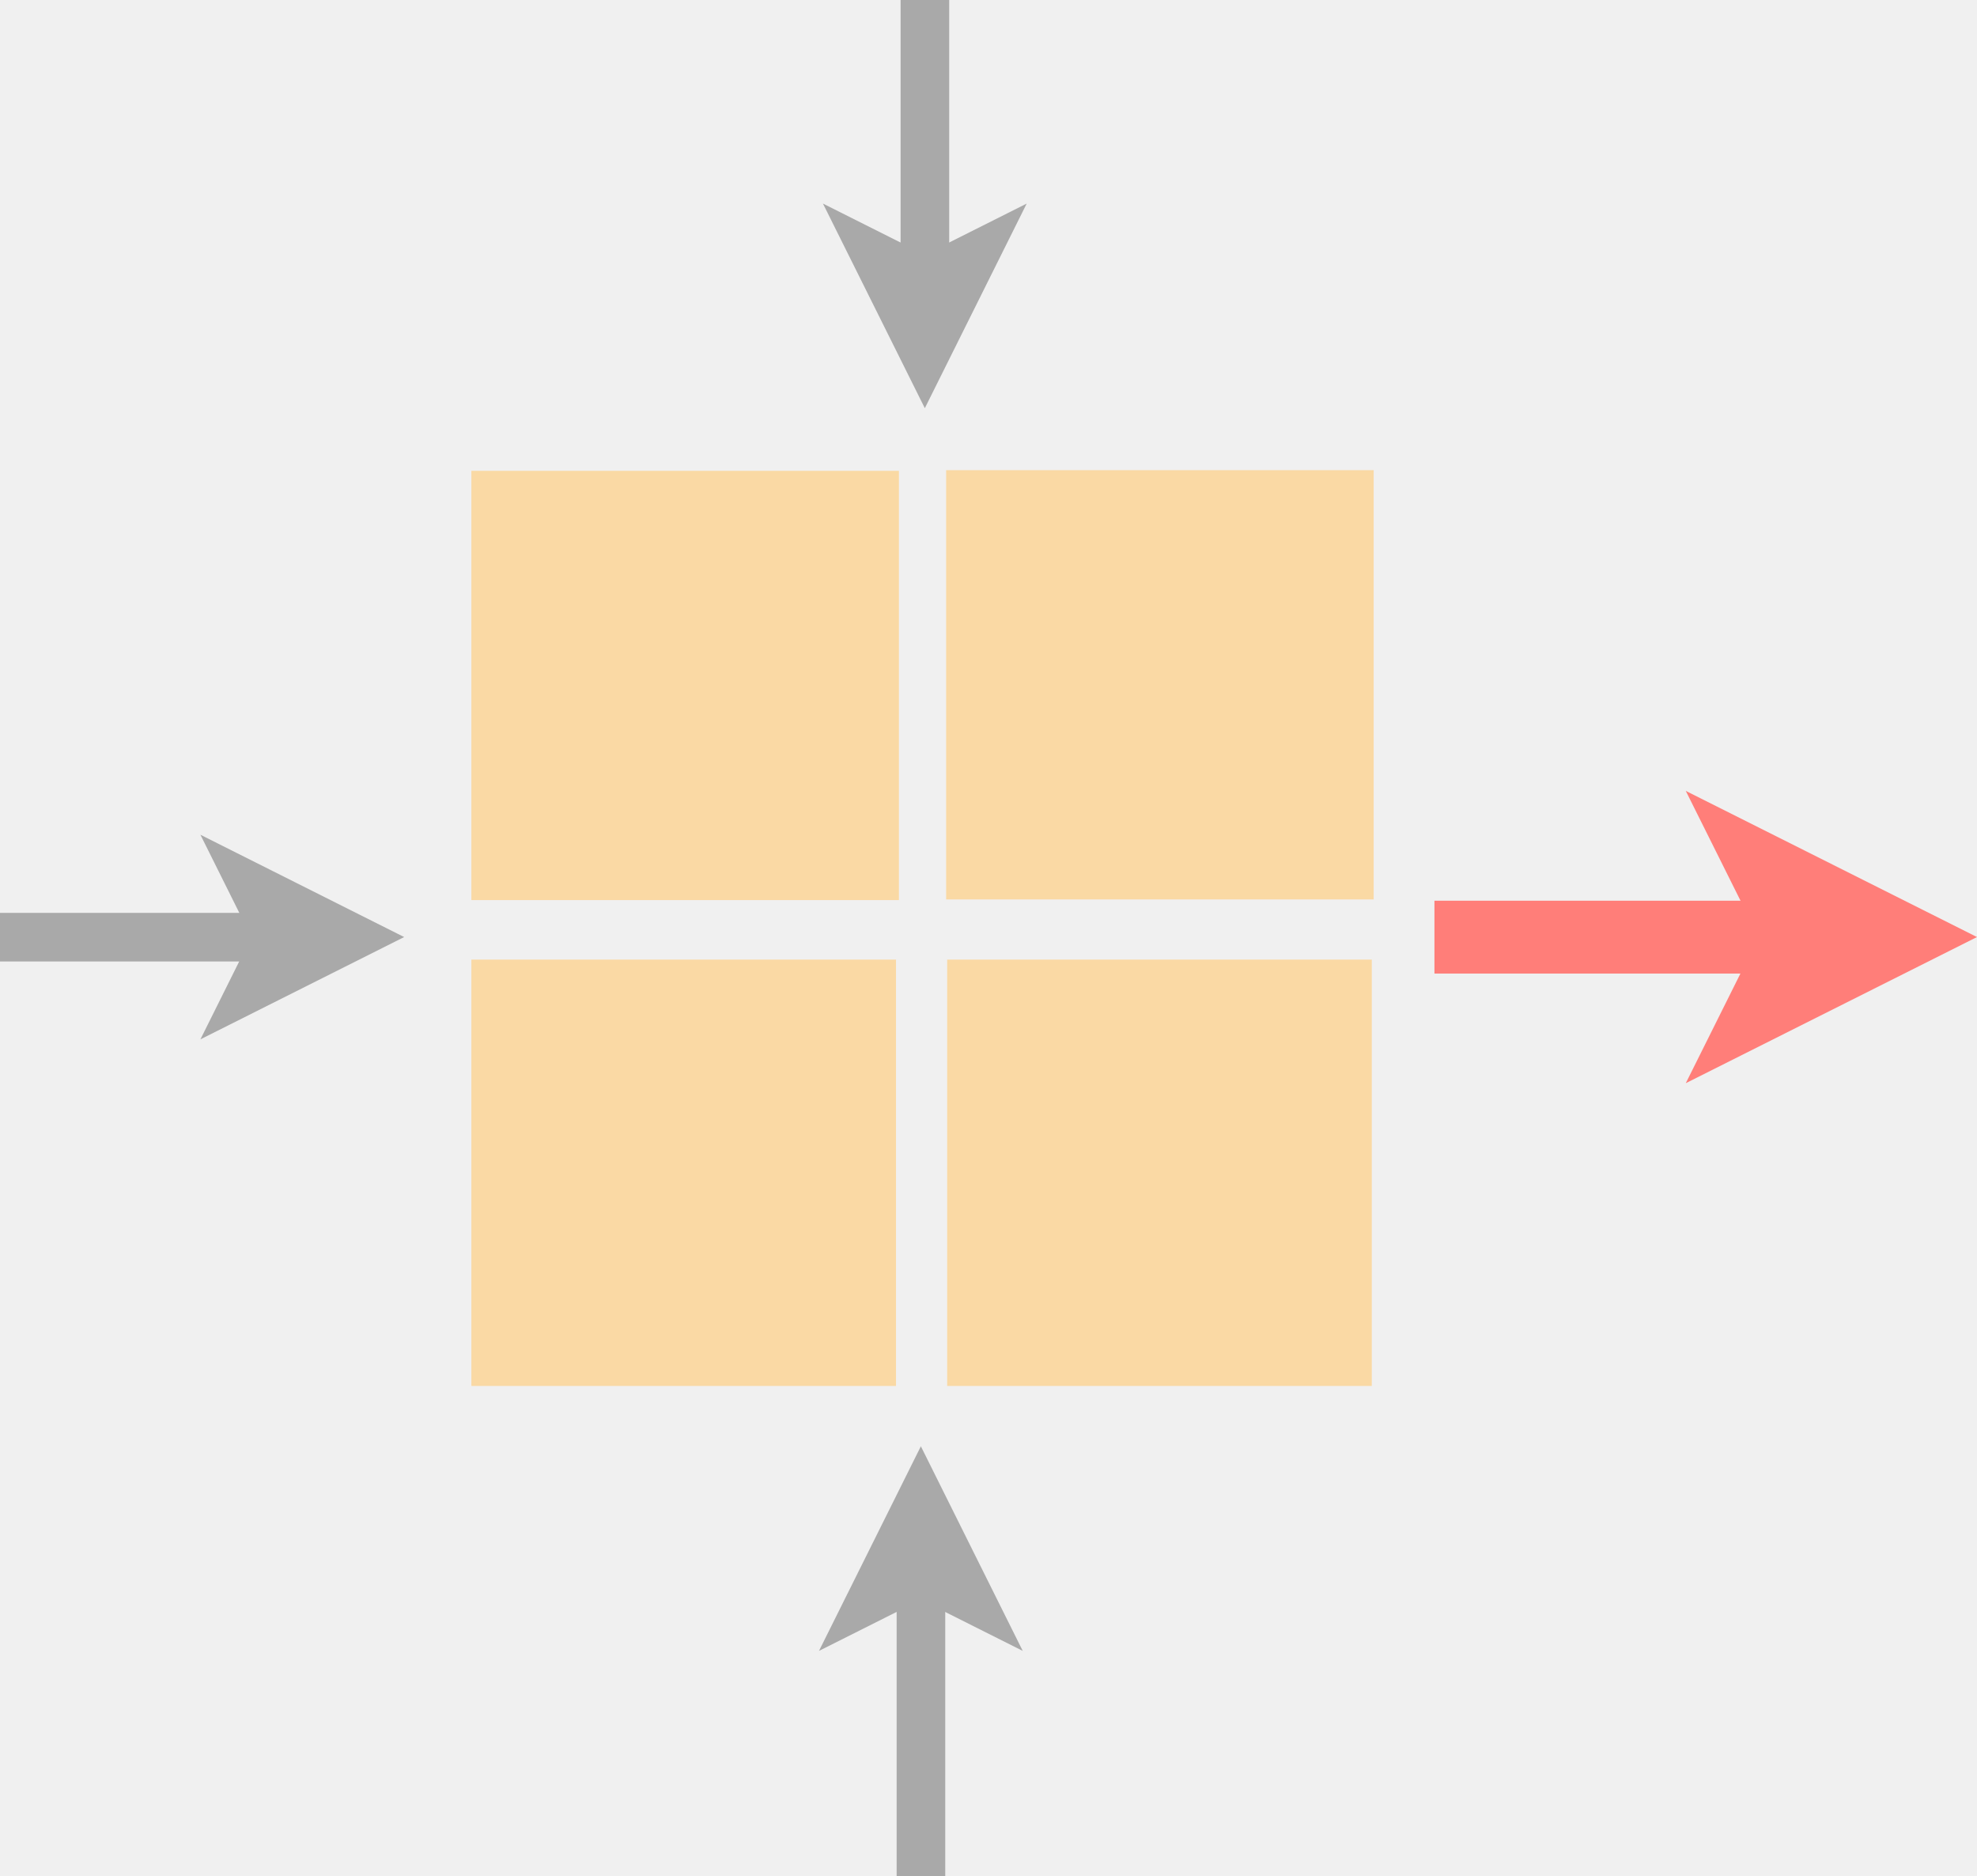
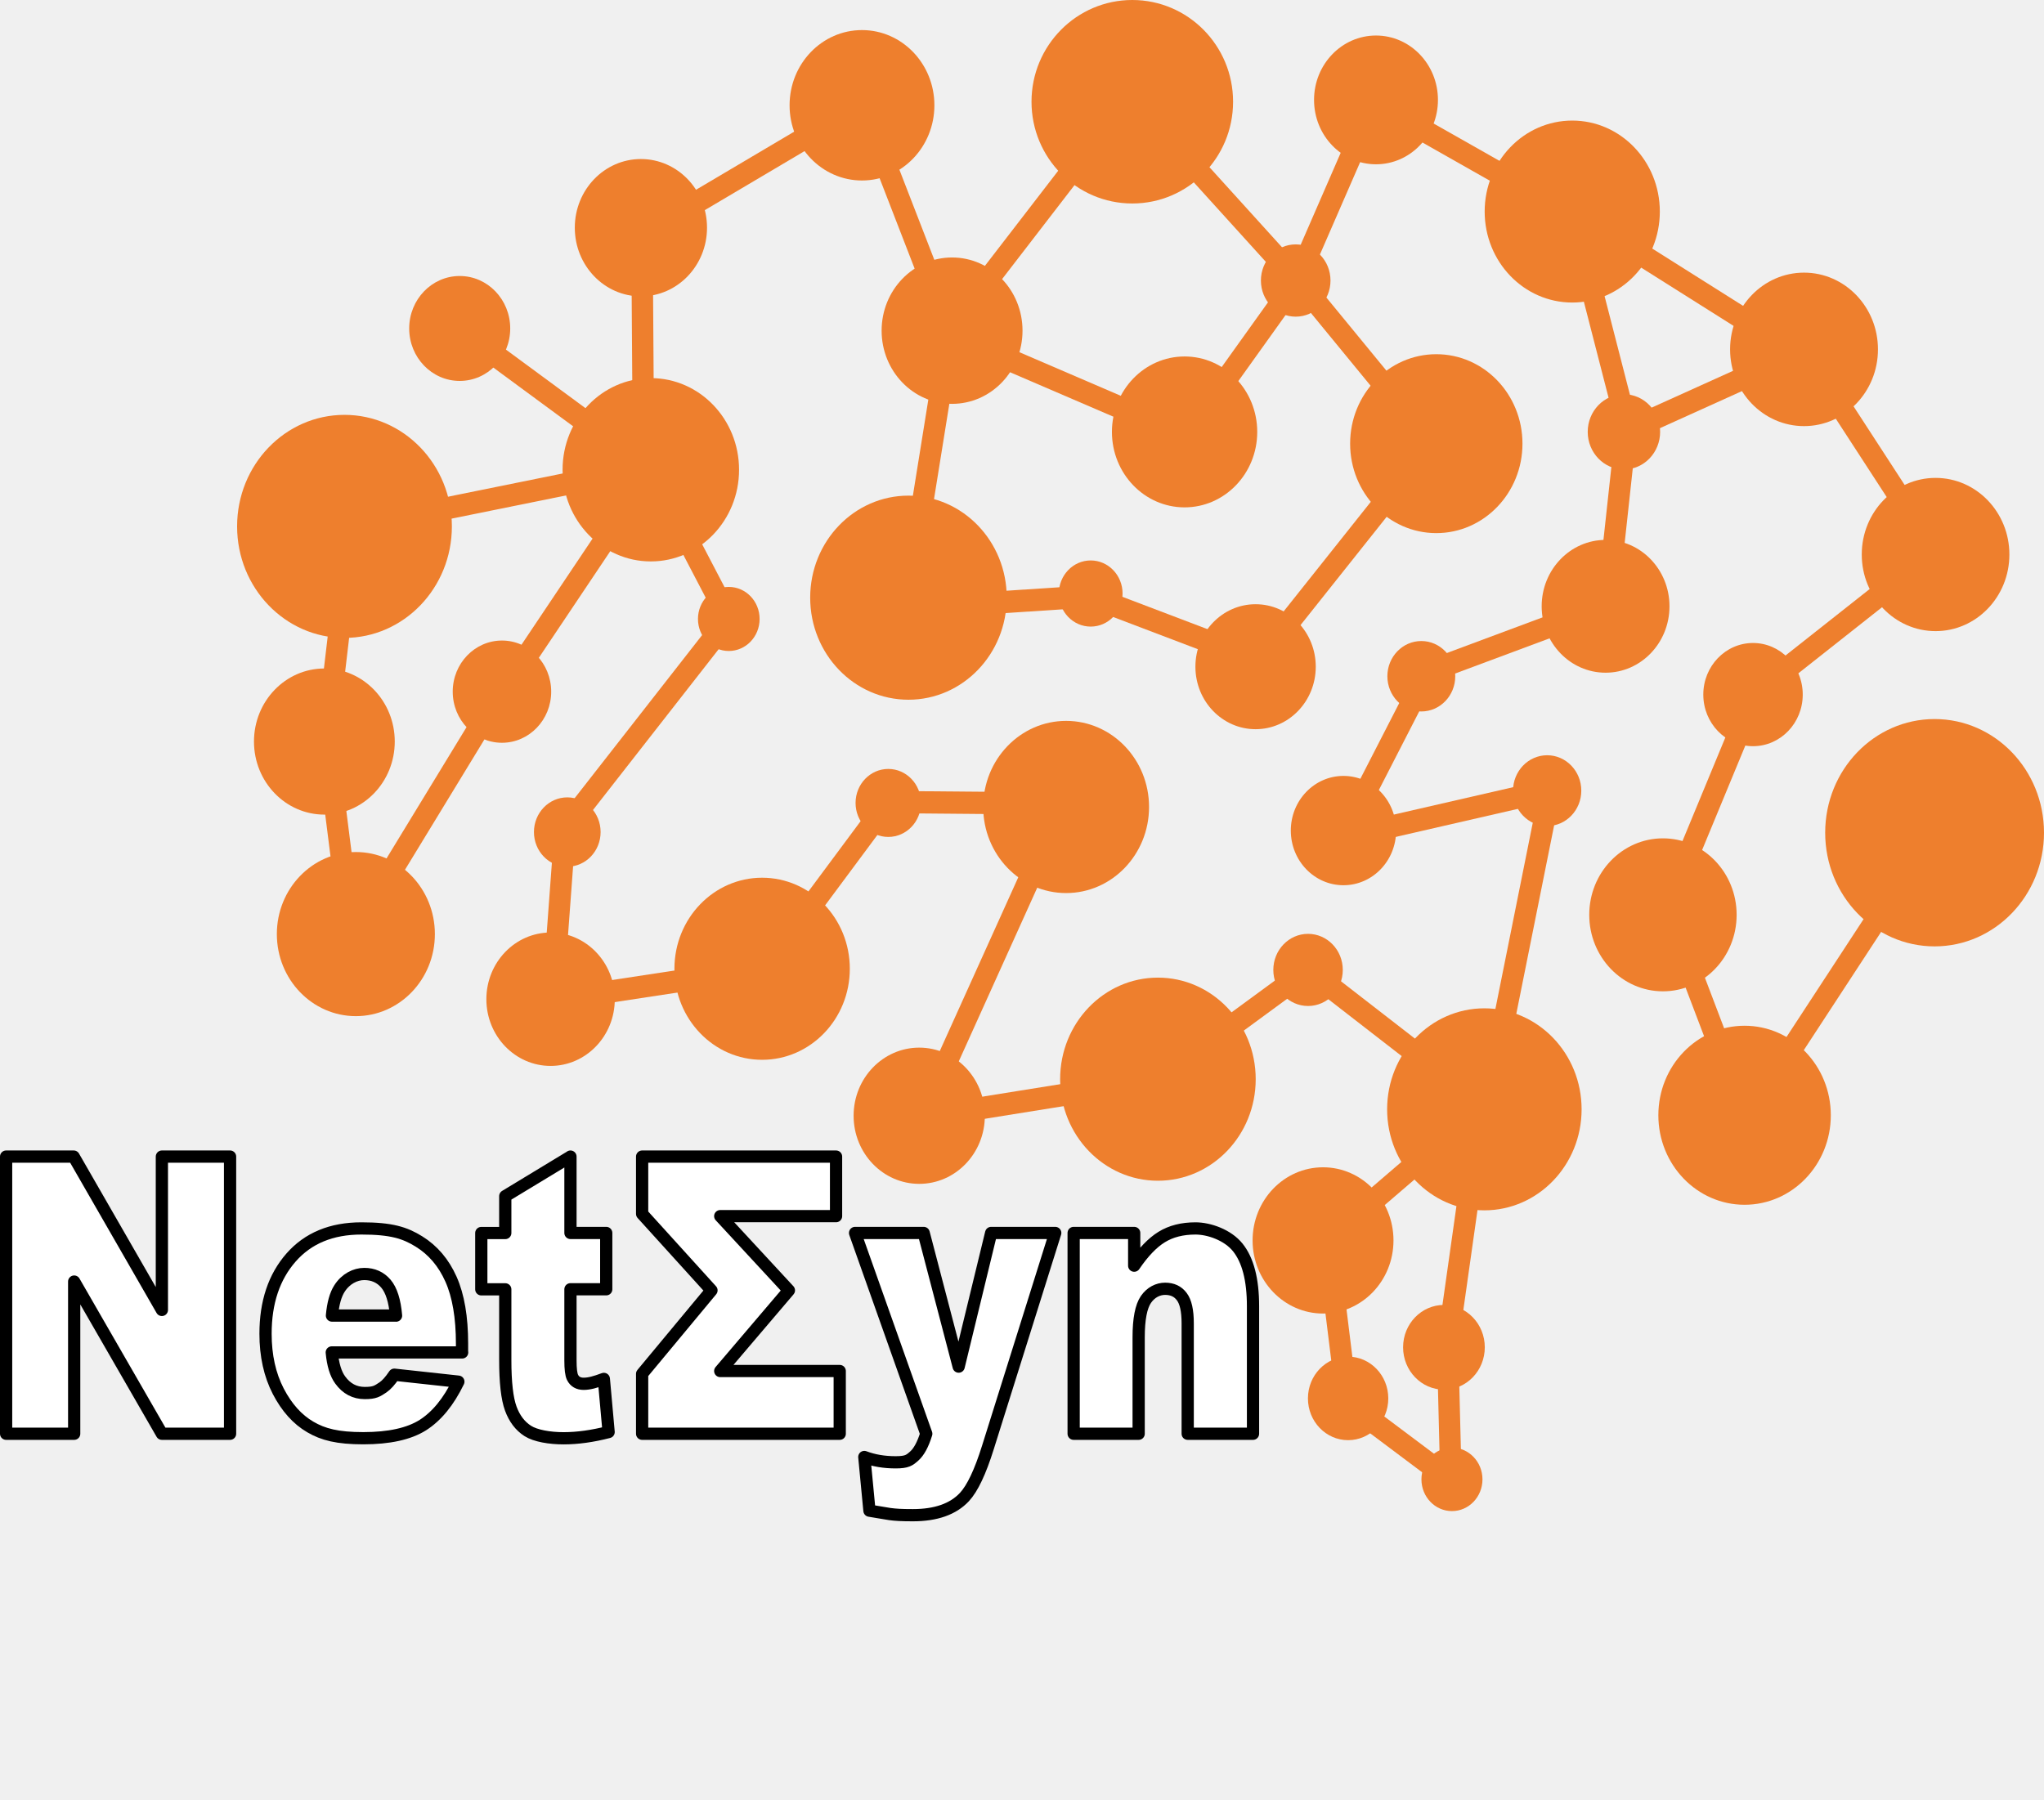
- <svg xmlns="http://www.w3.org/2000/svg" width="25.056mm" height="23.773mm" viewBox="0 0 25.056 23.773" version="1.1" id="svg5">
-   <defs id="defs2">
-     <style id="style2">.cls-1{fill:none;}.cls-2{clip-path:url(#clip-path);}.cls-3{fill:#fff;}.cls-4{fill:#212121;}.cls-5{fill:#929292;}.cls-6{fill:#a9a9a9;}.cls-7{fill:#ff7e79;}.cls-8{opacity:0.76;isolation:isolate;}.cls-9{clip-path:url(#clip-path-3);}.cls-10{clip-path:url(#clip-path-4);}.cls-11{fill:#fed28d;}.cls-12{clip-path:url(#clip-path-6);}.cls-13{clip-path:url(#clip-path-7);}.cls-14{clip-path:url(#clip-path-9);}.cls-15{clip-path:url(#clip-path-10);}.cls-16{clip-path:url(#clip-path-12);}.cls-17{clip-path:url(#clip-path-13);}</style>
-     <clipPath id="clip-path">
-       <rect class="cls-1" x="-155.87" y="-59.92" width="595" height="448" id="rect4" style="fill:none" />
-     </clipPath>
-     <clipPath id="clip-path-3">
-       <rect class="cls-1" x="45.13" y="46.08" width="21" height="21" id="rect7" style="fill:none" />
-     </clipPath>
-     <clipPath id="clip-path-4">
-       <rect class="cls-1" x="44.13" y="44.08" width="23" height="25" id="rect10" style="fill:none" />
-     </clipPath>
-     <clipPath id="clip-path-6">
-       <rect class="cls-1" x="22.13" y="46.08" width="23" height="21" id="rect13" style="fill:none" />
-     </clipPath>
-     <clipPath id="clip-path-7">
-       <rect class="cls-1" x="21.13" y="44.08" width="24" height="25" id="rect16" style="fill:none" />
-     </clipPath>
-     <clipPath id="clip-path-9">
-       <rect class="cls-1" x="22.13" y="22.08" width="22" height="22" id="rect19" style="fill:none" />
-     </clipPath>
-     <clipPath id="clip-path-10">
-       <rect class="cls-1" x="21.13" y="21.08" width="24" height="25" id="rect22" style="fill:none" />
-     </clipPath>
-     <clipPath id="clip-path-12">
-       <rect class="cls-1" x="45.13" y="22.08" width="22" height="22" id="rect25" style="fill:none" />
-     </clipPath>
-     <clipPath id="clip-path-13">
-       <rect class="cls-1" x="44.13" y="21.08" width="24" height="25" id="rect28" style="fill:none" />
-     </clipPath>
-     <clipPath id="clip-path-36">
-       <rect class="cls-1" x="-155.87" y="-59.92" width="595" height="448" id="rect4-7" style="fill:none" />
-     </clipPath>
-     <clipPath id="clip-path-3-5">
-       <rect class="cls-1" x="45.13" y="46.08" width="21" height="21" id="rect7-3" style="fill:none" />
-     </clipPath>
-     <clipPath id="clip-path-4-5">
-       <rect class="cls-1" x="44.13" y="44.08" width="23" height="25" id="rect10-6" style="fill:none" />
-     </clipPath>
-     <clipPath id="clipPath1073">
-       <rect class="cls-1" x="-155.87" y="-59.92" width="595" height="448" id="rect1071" style="fill:none" />
-     </clipPath>
-     <clipPath id="clip-path-6-2">
-       <rect class="cls-1" x="22.13" y="46.08" width="23" height="21" id="rect13-9" style="fill:none" />
-     </clipPath>
-     <clipPath id="clip-path-7-1">
-       <rect class="cls-1" x="21.13" y="44.08" width="24" height="25" id="rect16-2" style="fill:none" />
-     </clipPath>
-     <clipPath id="clipPath1081">
-       <rect class="cls-1" x="-155.87" y="-59.92" width="595" height="448" id="rect1079" style="fill:none" />
-     </clipPath>
-     <clipPath id="clip-path-9-7">
-       <rect class="cls-1" x="22.13" y="22.08" width="22" height="22" id="rect19-0" style="fill:none" />
-     </clipPath>
-     <clipPath id="clip-path-10-9">
-       <rect class="cls-1" x="21.13" y="21.08" width="24" height="25" id="rect22-3" style="fill:none" />
-     </clipPath>
-     <clipPath id="clipPath1089">
-       <rect class="cls-1" x="-155.87" y="-59.92" width="595" height="448" id="rect1087" style="fill:none" />
-     </clipPath>
-     <clipPath id="clip-path-12-6">
-       <rect class="cls-1" x="45.13" y="22.08" width="22" height="22" id="rect25-0" style="fill:none" />
-     </clipPath>
-     <clipPath id="clip-path-13-6">
-       <rect class="cls-1" x="44.13" y="21.08" width="24" height="25" id="rect28-2" style="fill:none" />
-     </clipPath>
-     <clipPath id="clip-path-47">
-       <rect class="cls-1" x="-155.87" y="-59.92" width="595" height="448" id="rect4-4" style="fill:none" />
-     </clipPath>
-     <clipPath id="clip-path-3-4">
-       <rect class="cls-1" x="45.13" y="46.08" width="21" height="21" id="rect7-30" style="fill:none" />
-     </clipPath>
-     <clipPath id="clip-path-4-7">
-       <rect class="cls-1" x="44.13" y="44.08" width="23" height="25" id="rect10-8" style="fill:none" />
-     </clipPath>
-     <clipPath id="clipPath1568">
-       <rect class="cls-1" x="-155.87" y="-59.92" width="595" height="448" id="rect1566" style="fill:none" />
-     </clipPath>
-     <clipPath id="clip-path-6-6">
-       <rect class="cls-1" x="22.13" y="46.08" width="23" height="21" id="rect13-8" style="fill:none" />
-     </clipPath>
-     <clipPath id="clip-path-7-8">
-       <rect class="cls-1" x="21.13" y="44.08" width="24" height="25" id="rect16-4" style="fill:none" />
-     </clipPath>
-     <clipPath id="clipPath1576">
-       <rect class="cls-1" x="-155.87" y="-59.92" width="595" height="448" id="rect1574" style="fill:none" />
-     </clipPath>
-     <clipPath id="clip-path-9-3">
-       <rect class="cls-1" x="22.13" y="22.08" width="22" height="22" id="rect19-1" style="fill:none" />
-     </clipPath>
-     <clipPath id="clip-path-10-4">
-       <rect class="cls-1" x="21.13" y="21.08" width="24" height="25" id="rect22-9" style="fill:none" />
-     </clipPath>
-     <clipPath id="clipPath1584">
-       <rect class="cls-1" x="-155.87" y="-59.92" width="595" height="448" id="rect1582" style="fill:none" />
-     </clipPath>
-     <clipPath id="clip-path-12-2">
-       <rect class="cls-1" x="45.13" y="22.08" width="22" height="22" id="rect25-06" style="fill:none" />
-     </clipPath>
-     <clipPath id="clip-path-13-8">
-       <rect class="cls-1" x="44.13" y="21.08" width="24" height="25" id="rect28-9" style="fill:none" />
-     </clipPath>
-     <clipPath id="clip-path-5">
-       <rect class="cls-1" x="-155.87" y="-59.92" width="595" height="448" id="rect4-6" style="fill:none" />
-     </clipPath>
-     <clipPath id="clip-path-3-1">
-       <rect class="cls-1" x="45.13" y="46.08" width="21" height="21" id="rect7-1" style="fill:none" />
-     </clipPath>
-     <clipPath id="clip-path-4-59">
-       <rect class="cls-1" x="44.13" y="44.08" width="23" height="25" id="rect10-84" style="fill:none" />
-     </clipPath>
-     <clipPath id="clipPath1882">
-       <rect class="cls-1" x="-155.87" y="-59.92" width="595" height="448" id="rect1880" style="fill:none" />
-     </clipPath>
-     <clipPath id="clip-path-6-8">
-       <rect class="cls-1" x="22.13" y="46.08" width="23" height="21" id="rect13-1" style="fill:none" />
-     </clipPath>
-     <clipPath id="clip-path-7-0">
-       <rect class="cls-1" x="21.13" y="44.08" width="24" height="25" id="rect16-3" style="fill:none" />
-     </clipPath>
-     <clipPath id="clipPath1890">
-       <rect class="cls-1" x="-155.87" y="-59.92" width="595" height="448" id="rect1888" style="fill:none" />
-     </clipPath>
-     <clipPath id="clip-path-9-0">
-       <rect class="cls-1" x="22.13" y="22.08" width="22" height="22" id="rect19-4" style="fill:none" />
-     </clipPath>
-     <clipPath id="clip-path-10-44">
-       <rect class="cls-1" x="21.13" y="21.08" width="24" height="25" id="rect22-4" style="fill:none" />
-     </clipPath>
-     <clipPath id="clipPath1898">
-       <rect class="cls-1" x="-155.87" y="-59.92" width="595" height="448" id="rect1896" style="fill:none" />
-     </clipPath>
-     <clipPath id="clip-path-12-7">
-       <rect class="cls-1" x="45.13" y="22.08" width="22" height="22" id="rect25-6" style="fill:none" />
-     </clipPath>
-     <clipPath id="clip-path-13-3">
-       <rect class="cls-1" x="44.13" y="21.08" width="24" height="25" id="rect28-1" style="fill:none" />
-     </clipPath>
-     <clipPath id="clip-path-51">
-       <rect class="cls-1" x="-155.87" y="-59.92" width="595" height="448" id="rect4-1" style="fill:none" />
-     </clipPath>
-     <clipPath id="clip-path-6-0">
-       <rect class="cls-1" x="22.13" y="46.08" width="23" height="21" id="rect13-85" style="fill:none" />
-     </clipPath>
-     <clipPath id="clip-path-7-06">
-       <rect class="cls-1" x="21.13" y="44.08" width="24" height="25" id="rect16-46" style="fill:none" />
-     </clipPath>
-     <clipPath id="clipPath2503">
-       <rect class="cls-1" x="-155.87" y="-59.92" width="595" height="448" id="rect2501" style="fill:none" />
-     </clipPath>
-     <clipPath id="clip-path-9-2">
-       <rect class="cls-1" x="22.13" y="22.08" width="22" height="22" id="rect19-5" style="fill:none" />
-     </clipPath>
-     <clipPath id="clip-path-10-8">
-       <rect class="cls-1" x="21.13" y="21.08" width="24" height="25" id="rect22-6" style="fill:none" />
-     </clipPath>
-     <clipPath id="clip-path-367">
-       <rect class="cls-1" x="-155.87" y="-59.92" width="595" height="448" id="rect4-5" style="fill:none" />
-     </clipPath>
-     <clipPath id="clip-path-3-3">
-       <rect class="cls-1" x="45.13" y="46.08" width="21" height="21" id="rect7-5" style="fill:none" />
-     </clipPath>
-     <clipPath id="clip-path-4-6">
-       <rect class="cls-1" x="44.13" y="44.08" width="23" height="25" id="rect10-2" style="fill:none" />
-     </clipPath>
-     <clipPath id="clipPath1173">
-       <rect class="cls-1" x="-155.87" y="-59.92" width="595" height="448" id="rect1171" style="fill:none" />
-     </clipPath>
-     <clipPath id="clip-path-6-9">
-       <rect class="cls-1" x="22.13" y="46.08" width="23" height="21" id="rect13-12" style="fill:none" />
-     </clipPath>
-     <clipPath id="clip-path-7-7">
-       <rect class="cls-1" x="21.13" y="44.08" width="24" height="25" id="rect16-0" style="fill:none" />
-     </clipPath>
-     <clipPath id="clipPath1181">
-       <rect class="cls-1" x="-155.87" y="-59.92" width="595" height="448" id="rect1179" style="fill:none" />
-     </clipPath>
-     <clipPath id="clip-path-9-9">
-       <rect class="cls-1" x="22.13" y="22.08" width="22" height="22" id="rect19-3" style="fill:none" />
-     </clipPath>
-     <clipPath id="clip-path-10-6">
-       <rect class="cls-1" x="21.13" y="21.08" width="24" height="25" id="rect22-0" style="fill:none" />
-     </clipPath>
-     <clipPath id="clipPath1189">
-       <rect class="cls-1" x="-155.87" y="-59.92" width="595" height="448" id="rect1187" style="fill:none" />
-     </clipPath>
-     <clipPath id="clip-path-12-62">
-       <rect class="cls-1" x="45.13" y="22.08" width="22" height="22" id="rect25-61" style="fill:none" />
-     </clipPath>
-     <clipPath id="clip-path-13-87">
-       <rect class="cls-1" x="44.13" y="21.08" width="24" height="25" id="rect28-92" style="fill:none" />
-     </clipPath>
-     <clipPath id="clip-path-3675">
-       <rect class="cls-1" x="-155.87" y="-59.92" width="595" height="448" id="rect4-3" style="fill:none" />
-     </clipPath>
-     <clipPath id="clip-path-3-56">
-       <rect class="cls-1" x="45.13" y="46.08" width="21" height="21" id="rect7-2" style="fill:none" />
-     </clipPath>
-     <clipPath id="clip-path-4-9">
-       <rect class="cls-1" x="44.13" y="44.08" width="23" height="25" id="rect10-1" style="fill:none" />
-     </clipPath>
-     <clipPath id="clipPath7481">
-       <rect class="cls-1" x="-155.87" y="-59.92" width="595" height="448" id="rect7479" style="fill:none" />
-     </clipPath>
-     <clipPath id="clip-path-6-27">
-       <rect class="cls-1" x="22.13" y="46.08" width="23" height="21" id="rect13-0" style="fill:none" />
-     </clipPath>
-     <clipPath id="clip-path-7-9">
-       <rect class="cls-1" x="21.13" y="44.08" width="24" height="25" id="rect16-36" style="fill:none" />
-     </clipPath>
-     <clipPath id="clipPath7489">
-       <rect class="cls-1" x="-155.87" y="-59.92" width="595" height="448" id="rect7487" style="fill:none" />
-     </clipPath>
-     <clipPath id="clip-path-9-06">
-       <rect class="cls-1" x="22.13" y="22.08" width="22" height="22" id="rect19-2" style="fill:none" />
-     </clipPath>
-     <clipPath id="clip-path-10-61">
-       <rect class="cls-1" x="21.13" y="21.08" width="24" height="25" id="rect22-8" style="fill:none" />
-     </clipPath>
-     <clipPath id="clip-path-12-79">
-       <rect class="cls-1" x="45.13" y="22.08" width="22" height="22" id="rect25-2" style="fill:none" />
-     </clipPath>
-     <clipPath id="clip-path-13-0">
-       <rect class="cls-1" x="44.13" y="21.08" width="24" height="25" id="rect28-23" style="fill:none" />
-     </clipPath>
-     <clipPath id="clip-path-1">
-       <rect class="cls-1" x="-155.87" y="-59.92" width="595" height="448" id="rect4-55" style="fill:none" />
-     </clipPath>
-     <clipPath id="clip-path-3-47">
-       <rect class="cls-1" x="45.13" y="46.08" width="21" height="21" id="rect7-6" style="fill:none" />
-     </clipPath>
-     <clipPath id="clip-path-4-56">
-       <rect class="cls-1" x="44.13" y="44.08" width="23" height="25" id="rect10-9" style="fill:none" />
-     </clipPath>
-     <clipPath id="clipPath7481-3">
-       <rect class="cls-1" x="-155.87" y="-59.92" width="595" height="448" id="rect7479-7" style="fill:none" />
-     </clipPath>
-     <clipPath id="clip-path-6-4">
-       <rect class="cls-1" x="22.13" y="46.08" width="23" height="21" id="rect13-5" style="fill:none" />
-     </clipPath>
-     <clipPath id="clip-path-7-2">
-       <rect class="cls-1" x="21.13" y="44.08" width="24" height="25" id="rect16-5" style="fill:none" />
-     </clipPath>
-     <clipPath id="clipPath7489-4">
-       <rect class="cls-1" x="-155.87" y="-59.92" width="595" height="448" id="rect7487-7" style="fill:none" />
-     </clipPath>
-     <clipPath id="clip-path-9-4">
-       <rect class="cls-1" x="22.13" y="22.08" width="22" height="22" id="rect19-43" style="fill:none" />
-     </clipPath>
-     <clipPath id="clip-path-10-0">
-       <rect class="cls-1" x="21.13" y="21.08" width="24" height="25" id="rect22-7" style="fill:none" />
-     </clipPath>
-     <clipPath id="clip-path-12-8">
-       <rect class="cls-1" x="45.13" y="22.08" width="22" height="22" id="rect25-68" style="fill:none" />
-     </clipPath>
-     <clipPath id="clip-path-13-84">
-       <rect class="cls-1" x="44.13" y="21.08" width="24" height="25" id="rect28-3" style="fill:none" />
-     </clipPath>
-     <clipPath id="clip-path-31">
-       <rect class="cls-1" x="-155.87" y="-59.92" width="595" height="448" id="rect4-36" style="fill:none" />
-     </clipPath>
-     <clipPath id="clip-path-9-95">
-       <rect class="cls-1" x="22.13" y="22.08" width="22" height="22" id="rect19-9" style="fill:none" />
-     </clipPath>
-     <clipPath id="clip-path-10-2">
-       <rect class="cls-1" x="21.13" y="21.08" width="24" height="25" id="rect22-66" style="fill:none" />
-     </clipPath>
+ <svg xmlns="http://www.w3.org/2000/svg" id="Layer_1" viewBox="0 0 3342.3 2943.4">
+   <defs>
+     <style>
+       .cls-1 {
+         fill: #ee7f2d;
+       }
+ 
+       .cls-2 {
+         isolation: isolate;
+       }
+ 
+       .cls-3 {
+         fill: #fff;
+         stroke: #000;
+         stroke-linejoin: round;
+         stroke-width: 20px;
+       }
+     </style>
  </defs>
-   <g id="layer1" transform="translate(-34.20618,-92.47693)">
-     <rect style="fill:#a9a9a9;stroke-width:0.265" id="rect71-1" height="3.537" width="0.616" y="92.477" x="45.62" class="cls-6" />
-     <polygon style="fill:#a9a9a9" id="polygon73-5" points="44.63,12.59 39.75,10.14 44.63,19.94 49.51,10.14 " class="cls-6" transform="matrix(0.2645833,0,0,0.2645833,34.11887,92.37374)" />
-     <rect style="fill:#a9a9a9;stroke-width:0.265" id="rect75-9" height="3.81" width="0.616" y="112.44" x="45.57" class="cls-6" />
-     <polygon style="fill:#a9a9a9" id="polygon77-4" points="44.44,77.01 49.32,79.46 44.44,69.66 39.56,79.46 " class="cls-6" transform="matrix(0.2645833,0,0,0.2645833,34.11887,92.37374)" />
-     <rect style="fill:#a9a9a9;stroke-width:0.265" id="rect79-9" height="0.616" width="3.49" y="104.045" x="34.206" class="cls-6" />
-     <polygon style="fill:#a9a9a9" id="polygon81-0" points="12.37,45.27 9.93,50.17 19.69,45.27 9.93,40.37 " class="cls-6" transform="matrix(0.2645833,0,0,0.2645833,34.11887,92.37374)" />
-     <rect style="fill:#ff7e79;stroke-width:0.265" id="rect83-91" height="0.923" width="4.572" y="103.891" x="52.386" class="cls-7" />
-     <polygon style="fill:#ff7e79" id="polygon85-7" points="84.57,45.27 81.08,52.27 95.03,45.27 81.08,38.27 " class="cls-7" transform="matrix(0.2645833,0,0,0.2645833,34.11887,92.37374)" />
-     <g id="g97-71" clip-path="url(#clip-path)" class="cls-2" transform="matrix(0.2645833,0,0,0.2645833,34.11887,92.37374)">
-       <g style="opacity:0.76;isolation:isolate" id="g95-1" class="cls-8">
-         <g id="g93-5" clip-path="url(#clip-path-3)" class="cls-9">
-           <g id="g91-9" clip-path="url(#clip-path-4)" class="cls-10">
-             <rect style="fill:#fed28d" id="rect89-7" height="20.42" width="20.34" y="46.35" x="45.7" class="cls-11" />
-           </g>
-         </g>
+   <g id="svg1">
+     <g id="layer1">
+       <g id="g7">
+         <g id="path47">
+           <path id="path100" class="cls-1" d="M1408.7,166.2l142,366.5" />
+           <path id="path101" class="cls-1" d="M1424.9,159.4l-32.5,13.6,142,366.5,32.5-13.6-142-366.5Z" />
+         </g>
+         <g id="path48">
+           <path id="path102" class="cls-1" d="M1843.6,161.4l-268.7,348.8" />
+           <path id="path103" class="cls-1" d="M1829.9,150l-268.7,348.8,27.3,22.7,268.7-348.8-27.3-22.7h0Z" />
+         </g>
+         <g id="path49">
+           <path id="path104" class="cls-1" d="M1851.2,160.5l269.1,297" />
+           <path id="path105" class="cls-1" d="M1864,148l-25.5,24.9,269.1,297,25.5-24.9-269.1-297Z" />
+         </g>
+         <g id="path50">
+           <path id="path106" class="cls-1" d="M2251.5,157.9l-128.4,295" />
+           <path id="path107" class="cls-1" d="M2235.6,150.4l-128.4,295,31.9,15,128.4-295-31.9-15Z" />
+         </g>
+         <g id="path51">
+           <path id="path108" class="cls-1" d="M2251.3,170.1l318.4,180.5" />
+           <path id="path109" class="cls-1" d="M2259.7,154.1l-16.8,31.9,318.4,180.5,16.8-31.9-318.4-180.5Z" />
+         </g>
+         <g id="path52">
+           <path id="path110" class="cls-1" d="M2570,345.7l91.8,356.9" />
+           <path id="path111" class="cls-1" d="M2586.9,341l-33.8,9.4,91.8,356.9,33.8-9.4-91.8-356.9Z" />
+         </g>
+         <g id="path53">
+           <path id="path112" class="cls-1" d="M2662.6,703.7l283-127.9" />
+           <path id="path113" class="cls-1" d="M2938.5,559.2l-283,127.9,14,33.4,283-127.9-14-33.4Z" />
+         </g>
+         <g id="path54">
+           <path id="path114" class="cls-1" d="M2560.5,338.7l377.8,238.3" />
+           <path id="path115" class="cls-1" d="M2569.6,323.2l-18.2,31.1,377.8,238.3,18.2-31.1-377.8-238.3Z" />
+         </g>
+         <g id="path55">
+           <path id="path116" class="cls-1" d="M2953,577.2l214.2,329.7" />
+           <path id="path117" class="cls-1" d="M2967.5,567l-29,20.3,214.2,329.7,29-20.3-214.2-329.7h0Z" />
+         </g>
+         <g id="path56">
+           <path id="path118" class="cls-1" d="M3163,902.6l-296.4,234.1" />
+           <path id="path119" class="cls-1" d="M3152.4,888.2l-296.4,234.1,21.2,29,296.4-234.1-21.2-29h0Z" />
+         </g>
+         <g id="path57">
+           <path id="path120" class="cls-1" d="M2872.2,1129.1l-150.9,364.7" />
+           <path id="path121" class="cls-1" d="M2856.1,1121.9l-150.9,364.7,32.2,14.4,150.9-364.7-32.2-14.4Z" />
+         </g>
+         <g id="path58">
+           <path id="path122" class="cls-1" d="M2725.1,1483.7l129.2,339.9" />
+           <path id="path123" class="cls-1" d="M2741.4,1477l-32.6,13.4,129.2,339.9,32.6-13.4-129.2-340v.1Z" />
+         </g>
+         <g id="path59">
+           <path id="path124" class="cls-1" d="M2862.6,1818.1l299.5-458.1" />
+           <path id="path125" class="cls-1" d="M3147.6,1349.8l-299.5,458.1,29,20.4,299.5-458.1-29-20.4Z" />
+         </g>
+         <g id="path60">
+           <path id="path126" class="cls-1" d="M2659.2,702.1l-29.7,273.2" />
+           <path id="path127" class="cls-1" d="M2641.8,700.1l-29.7,273.2,34.8,4.1,29.7-273.2-34.8-4.1h0Z" />
+         </g>
+         <g id="path61">
+           <path id="path128" class="cls-1" d="M2627.5,989.9l-294.4,109.7" />
+           <path id="path129" class="cls-1" d="M2621.6,972.7l-294.4,109.7,11.8,34.2,294.4-109.7-11.8-34.2Z" />
+         </g>
+         <g id="path62">
+           <path id="path130" class="cls-1" d="M2331.4,1103.9l-120.1,234" />
+           <path id="path131" class="cls-1" d="M2316,1095.3l-120.1,234,30.9,17.1,120.1-234-30.9-17.1Z" />
+         </g>
+         <g id="path63">
+           <path id="path132" class="cls-1" d="M2203.4,1368.3l330.1-75.8" />
+           <path id="path133" class="cls-1" d="M2529.7,1274.7l-330.1,75.8,7.6,35.5,330.1-75.8-7.6-35.5Z" />
+         </g>
+         <g id="path64">
+           <path id="path134" class="cls-1" d="M2535.5,1289.8l-102.8,512.2" />
+           <path id="path135" class="cls-1" d="M2518.3,1286.1l-102.8,512.2,34.3,7.4,102.8-512.2-34.3-7.4Z" />
+         </g>
+         <g id="path65">
+           <path id="path136" class="cls-1" d="M2138.4,1585.4l281.3,218.1" />
+           <path id="path137" class="cls-1" d="M2148.8,1570.8l-20.9,29.2,281.3,218.1,20.9-29.2-281.3-218.1Z" />
+         </g>
+         <g id="path66">
+           <path id="path138" class="cls-1" d="M2422.5,1808.1l-52.7,372.1" />
+           <path id="path139" class="cls-1" d="M2405.2,1805.5l-52.7,372.1,34.6,5.3,52.7-372.1-34.6-5.3Z" />
+         </g>
+         <g id="path67">
+           <path id="path140" class="cls-1" d="M2367.1,2202.1l5.4,216.6" />
+           <path id="path141" class="cls-1" d="M2384.6,2201.6l-35,.9,5.4,216.6,35-.9-5.4-216.6Z" />
+         </g>
+         <g id="path68">
+           <path id="path142" class="cls-1" d="M2378.8,2425.5l-174.3-130.7" />
+           <path id="path143" class="cls-1" d="M2214.7,2280l-20.5,29.5,174.3,130.7,20.5-29.5-174.3-130.7Z" />
+         </g>
+         <g id="path69">
+           <path id="path144" class="cls-1" d="M2170.6,2032.1l30.6,247.8" />
+           <path id="path145" class="cls-1" d="M2188,2029.8l-34.7,4.6,30.6,247.8,34.7-4.6-30.6-247.8Z" />
+         </g>
+         <g id="path70">
+           <path id="path146" class="cls-1" d="M2161,2036l265.6-228.2" />
+           <path id="path147" class="cls-1" d="M2415.5,1793.8l-265.6,228.2,22.3,28,265.6-228.2-22.3-28Z" />
+         </g>
+         <g id="path71">
+           <path id="path148" class="cls-1" d="M1890.1,1768.7l247.1-181.2" />
+           <path id="path149" class="cls-1" d="M2127.1,1572.6l-247.1,181.2,20.2,29.7,247.1-181.2-20.2-29.7Z" />
+         </g>
+         <g id="path72">
+           <path id="path150" class="cls-1" d="M1496.6,1829.5l392.1-62.9" />
+           <path id="path151" class="cls-1" d="M1886.1,1748.7l-392.1,62.9,5.3,36,392.1-62.9-5.3-36Z" />
+         </g>
+         <g id="path73">
+           <path id="path152" class="cls-1" d="M1739.8,1312l-232,513.6" />
+           <path id="path153" class="cls-1" d="M1724,1304.3l-232,513.6,31.7,15.5,232-513.6-31.7-15.5Z" />
+         </g>
+         <g id="path74">
+           <path id="path154" class="cls-1" d="M1455,1311.8l287.9,2.5" />
+           <path id="path155" class="cls-1" d="M1455.1,1293.6l-.3,36.4,287.9,2.5.3-36.4-287.9-2.5Z" />
+         </g>
+         <g id="path75">
+           <path id="path156" class="cls-1" d="M1246.6,1589.2l202.5-272.7" />
+           <path id="path157" class="cls-1" d="M1435.2,1305.4l-202.5,272.7,27.7,22.2,202.5-272.7-27.7-22.2Z" />
+         </g>
+         <g id="path76">
+           <path id="path158" class="cls-1" d="M893.9,1637.5l338.3-51.5" />
+           <path id="path159" class="cls-1" d="M1229.6,1568l-338.3,51.5,5.1,36,338.3-51.5-5.1-36h0Z" />
+         </g>
+         <g id="path77">
+           <path id="path160" class="cls-1" d="M923.8,1360.2l-19.5,264" />
+           <path id="path161" class="cls-1" d="M906.3,1358.8l-19.5,264,34.9,2.8,19.5-264-34.9-2.8Z" />
+         </g>
+         <g id="path78">
+           <path id="path162" class="cls-1" d="M1191.2,1012.3l-268.8,344" />
+           <path id="path163" class="cls-1" d="M1177.6,1000.9l-268.8,344,27.2,22.9,268.8-344-27.2-22.9h0Z" />
+         </g>
+         <g id="path79">
+           <path id="path164" class="cls-1" d="M1061.4,762.1l129.7,248.4" />
+           <path id="path165" class="cls-1" d="M1076.8,753.5l-30.8,17.3,129.7,248.4,30.8-17.3-129.7-248.4Z" />
+         </g>
+         <g id="path80">
+           <path id="path166" class="cls-1" d="M1049.7,379l2.5,368.7" />
+           <path id="path167" class="cls-1" d="M1067.2,378.8l-35,.3,2.5,368.7,35-.3-2.5-368.7h0Z" />
+         </g>
+         <g id="path81">
+           <path id="path168" class="cls-1" d="M1052.8,381.8l359.3-212.7" />
+           <path id="path169" class="cls-1" d="M1403.4,153.3l-359.3,212.7,17.3,31.6,359.3-212.7-17.3-31.6Z" />
+         </g>
+         <g id="path82">
+           <path id="path170" class="cls-1" d="M746,534.1l321,236.3" />
+           <path id="path171" class="cls-1" d="M756.1,519.3l-20.3,29.7,321,236.3,20.2-29.7-321-236.3h.1Z" />
+         </g>
+         <g id="path83">
+           <path id="path172" class="cls-1" d="M558.6,866.2l500.3-101.4" />
+           <path id="path173" class="cls-1" d="M1055.5,746.9l-500.3,101.4,6.7,35.7,500.3-101.4-6.7-35.7Z" />
+         </g>
+         <g id="path84">
+           <path id="path174" class="cls-1" d="M819,1136.8l238.8-356.5" />
+           <path id="path175" class="cls-1" d="M1043.3,769.9l-238.8,356.5,28.8,20.8,238.8-356.5-28.8-20.8Z" />
+         </g>
+         <g id="path85">
+           <path id="path176" class="cls-1" d="M533.3,1212.2l42.4-359.3" />
+           <path id="path177" class="cls-1" d="M558.3,850.7l-42.4,359.3,34.8,4.4,42.4-359.3-34.8-4.4h0Z" />
+         </g>
+         <g id="path86">
+           <path id="path178" class="cls-1" d="M534.6,1214.6l38.5,304.4" />
+           <path id="path179" class="cls-1" d="M551.9,1212.2l-34.7,4.7,38.5,304.4,34.7-4.7-38.5-304.4Z" />
+         </g>
+         <g id="path87">
+           <path id="path180" class="cls-1" d="M576.3,1529.4l245.7-403.2" />
+           <path id="path181" class="cls-1" d="M807.2,1116.5l-245.7,403.2,29.6,19.5,245.7-403.2-29.6-19.5Z" />
+         </g>
+         <g id="path88">
+           <path id="path182" class="cls-1" d="M1553.7,542l-68.4,425.4" />
+           <path id="path183" class="cls-1" d="M1536.4,539l-68.4,425.4,34.5,6,68.4-425.4-34.5-6Z" />
+         </g>
+         <g id="path89">
+           <path id="path184" class="cls-1" d="M1554.6,547.4l371.5,159.8" />
+           <path id="path185" class="cls-1" d="M1561.3,530.6l-13.4,33.6,371.5,159.8,13.4-33.6-371.5-159.8Z" />
+         </g>
+         <g id="path90">
+           <path id="path186" class="cls-1" d="M2120.5,459.2l-175.6,245.5" />
+           <path id="path187" class="cls-1" d="M2106.4,448.3l-175.6,245.5,28.1,21.7,175.6-245.5-28.1-21.7Z" />
+         </g>
+         <g id="path91">
+           <path id="path188" class="cls-1" d="M2119.8,454.8l215.5,262.6" />
+           <path id="path189" class="cls-1" d="M2133.1,443l-26.7,23.6,215.5,262.6,26.7-23.6-215.5-262.6Z" />
+         </g>
+         <g id="path92">
+           <path id="path190" class="cls-1" d="M2050.4,1089.6l289.7-364.3" />
+           <path id="path191" class="cls-1" d="M2326.6,713.7l-289.7,364.3,27,23.2,289.7-364.3-27-23.2Z" />
+         </g>
+         <g id="path93">
+           <path id="path192" class="cls-1" d="M1789.6,958.7l-12,34.2,258,98.1,12-34.2-258-98.1h0Z" />
+           <path id="path193" class="cls-1" d="M1783.6,975.8l258,98.1" />
+         </g>
+         <g id="path97">
+           <path id="path98" class="cls-1" d="M1490.9,994.4l287.7-18.8" />
+           <path id="path99" class="cls-1" d="M1777.5,957.5l-287.7,18.8,2.2,36.3,287.7-18.8-2.2-36.3Z" />
+         </g>
+         <ellipse id="path1" class="cls-1" cx="1851.5" cy="166.4" rx="164.8" ry="166.4" />
+         <ellipse id="path3" class="cls-1" cx="1048" cy="372.4" rx="108.1" ry="112.3" />
+         <ellipse id="path4" class="cls-1" cx="1409.5" cy="172.2" rx="118.4" ry="123" />
+         <ellipse id="path6" class="cls-1" cx="1556.8" cy="540.8" rx="115.2" ry="119.7" />
+         <ellipse id="path7" class="cls-1" cx="1937" cy="706.4" rx="118.8" ry="123.4" />
+         <ellipse id="path8" class="cls-1" cx="2250" cy="163.4" rx="101.3" ry="105.3" />
+         <ellipse id="path9" class="cls-1" cx="2118.7" cy="458.8" rx="56.9" ry="59.1" />
+         <ellipse id="path10" class="cls-1" cx="2570.9" cy="346" rx="143.2" ry="148.8" />
+         <ellipse id="path11" class="cls-1" cx="2949.9" cy="571.4" rx="120.9" ry="125.5" />
+         <ellipse id="path12" class="cls-1" cx="2655.4" cy="706.3" rx="59.2" ry="61.5" />
+         <ellipse id="path13" class="cls-1" cx="3165" cy="906.9" rx="120.7" ry="125.3" />
+         <ellipse id="path14" class="cls-1" cx="2866.5" cy="1136" rx="81.3" ry="84.4" />
+         <ellipse id="path15" class="cls-1" cx="2719.2" cy="1496.2" rx="120.5" ry="125.1" />
+         <ellipse id="path16" class="cls-1" cx="3163.4" cy="1361.9" rx="178.9" ry="185.9" />
+         <ellipse id="path17" class="cls-1" cx="2852.7" cy="1824" rx="141" ry="146.4" />
+         <ellipse id="path18" class="cls-1" cx="2348.6" cy="725.6" rx="140.9" ry="146.3" />
+         <ellipse id="path19" class="cls-1" cx="2625.4" cy="991.6" rx="104.5" ry="108.6" />
+         <ellipse id="path20" class="cls-1" cx="2324.1" cy="1106" rx="55.5" ry="57.6" />
+         <ellipse id="path21" class="cls-1" cx="2529.9" cy="1293.1" rx="55.8" ry="57.9" />
+         <ellipse id="path22" class="cls-1" cx="2196.8" cy="1358.4" rx="86.1" ry="89.4" />
+         <ellipse id="path23" class="cls-1" cx="2427.2" cy="1814.3" rx="159" ry="165.2" />
+         <ellipse id="path24" class="cls-1" cx="2163.4" cy="2028.7" rx="115.2" ry="119.6" />
+         <ellipse id="path25" class="cls-1" cx="2361.1" cy="2203.5" rx="66.8" ry="69.3" />
+         <ellipse id="path26" class="cls-1" cx="2374.2" cy="2419.5" rx="49.9" ry="51.9" />
+         <ellipse id="path27" class="cls-1" cx="2204.4" cy="2287.1" rx="65.7" ry="68.3" />
+         <ellipse id="path28" class="cls-1" cx="2138.9" cy="1586.3" rx="56.8" ry="59" />
+         <ellipse id="path29" class="cls-1" cx="1893.4" cy="1765" rx="159.9" ry="166.1" />
+         <ellipse id="path30" class="cls-1" cx="751.7" cy="537.2" rx="82.6" ry="85.8" />
+         <ellipse id="path31" class="cls-1" cx="1064.2" cy="768.3" rx="144.3" ry="149.9" />
+         <ellipse id="path32" class="cls-1" cx="1191.7" cy="1012.3" rx="50.4" ry="52.4" />
+         <ellipse id="path33" class="cls-1" cx="927.6" cy="1360.8" rx="54.5" ry="56.7" />
+         <ellipse id="path34" class="cls-1" cx="900.3" cy="1634.2" rx="105" ry="109.1" />
+         <ellipse id="path35" class="cls-1" cx="1246.2" cy="1584.4" rx="143.4" ry="148.9" />
+         <ellipse id="path36" class="cls-1" cx="1452.5" cy="1313.2" rx="53.5" ry="55.6" />
+         <ellipse id="path37" class="cls-1" cx="1743.3" cy="1319.8" rx="135.6" ry="140.8" />
+         <ellipse id="path38" class="cls-1" cx="1503.1" cy="1824.8" rx="107.3" ry="111.4" />
+         <ellipse id="path39" class="cls-1" cx="1485.5" cy="977.5" rx="160.7" ry="166.9" />
+         <ellipse id="path40" class="cls-1" cx="1783.5" cy="970.7" rx="52.1" ry="54.1" />
+         <ellipse id="path41" class="cls-1" cx="2053.1" cy="1090.4" rx="98.4" ry="102.2" />
+         <ellipse id="path43" class="cls-1" cx="820.8" cy="1131.2" rx="80.5" ry="83.6" />
+         <ellipse id="path44" class="cls-1" cx="563.3" cy="860.9" rx="175.6" ry="182.4" />
+         <ellipse id="path45" class="cls-1" cx="530.4" cy="1212.8" rx="115.1" ry="119.5" />
+         <ellipse id="path46" class="cls-1" cx="581.9" cy="1527.7" rx="129.2" ry="134.2" />
      </g>
-     </g>
-     <g id="g107-7" clip-path="url(#clip-path)" class="cls-2" transform="matrix(0.2645833,0,0,0.2645833,34.11887,92.37374)">
-       <g style="opacity:0.76;isolation:isolate" id="g105-67" class="cls-8">
-         <g id="g103-3" clip-path="url(#clip-path-6)" class="cls-12">
-           <g id="g101-6" clip-path="url(#clip-path-7)" class="cls-13">
-             <rect style="fill:#fed28d" id="rect99-5" height="20.42" width="20.34" y="46.35" x="22.91" class="cls-11" />
-           </g>
+       <g id="text4" class="cls-2">
+         <g class="cls-2">
+           <path class="cls-3" d="M10,1891.6h110.5l144.2,250.8v-250.8h111.5v453.3h-111.5l-143.4-248.9v248.9H10v-453.3h0Z" />
+           <path class="cls-3" d="M755.7,2211.9h-213.2c1.9,20.2,6.5,35.2,13.8,45.1,10.3,14.2,23.7,21.3,40.2,21.3s20.4-3.1,29.8-9.3c5.7-3.9,11.9-10.8,18.5-20.7l104.7,11.4c-16,33-35.4,56.6-58,71-22.6,14.3-55.1,21.5-97.4,21.5s-65.7-6.1-86.7-18.4c-21.1-12.3-38.5-31.7-52.4-58.4-13.8-26.7-20.8-58.1-20.8-94.1,0-51.3,13.9-92.9,41.7-124.6,27.8-31.7,66.1-47.6,115.1-47.6s71.1,7.1,94,21.3c23,14.2,40.5,34.8,52.5,61.8s18,62.1,18,105.4v14.2l.2.1ZM647.6,2151.7c-2.1-24.3-7.6-41.7-16.6-52.3-9-10.5-20.8-15.8-35.4-15.8s-30.4,7.9-40.5,23.8c-6.4,9.9-10.5,24.6-12.3,44.2h104.7l.1.1Z" />
+           <path class="cls-3" d="M932.8,1891.6v124.9h58.5v92.1h-58.5v116.3c0,14,1.1,23.2,3.4,27.8,3.5,7,9.6,10.5,18.3,10.5s18.8-2.7,32.9-8l7.8,86.9c-26.3,6.8-50.9,10.2-73.7,10.2s-46-4-58.5-12-21.8-20.2-27.8-36.6c-6-16.4-9-42.9-9-79.5v-115.5h-39.2v-92.1h39.2v-60.3l106.6-64.6v-.1Z" />
        </g>
      </g>
-     </g>
-     <g id="g117-6" clip-path="url(#clip-path)" class="cls-2" transform="matrix(0.2645833,0,0,0.2645833,34.11887,92.37374)" style="opacity:1">
-       <g style="opacity:0.76;isolation:isolate" id="g115-3" class="cls-8">
-         <g id="g113-9" clip-path="url(#clip-path-9)" class="cls-14" style="">
-           <g id="g111-4" clip-path="url(#clip-path-10)" class="cls-15" style="">
-             <rect style="fill:#fed28d" id="rect109-8" height="20.56" width="20.48" y="22.94" x="22.91" class="cls-11" />
-           </g>
-         </g>
-       </g>
-     </g>
-     <g id="g117-6-3" clip-path="url(#clip-path)" class="cls-2" transform="matrix(0.2645833,0,0,0.2645833,40.13553,92.36537)" style="opacity:1">
-       <g style="opacity:0.76;isolation:isolate" id="g115-3-6" class="cls-8">
-         <g id="g113-9-5" clip-path="url(#clip-path-9)" class="cls-14">
-           <g id="g111-4-1" clip-path="url(#clip-path-10)" class="cls-15">
-             <rect style="fill:#fed28d" id="rect109-8-7" height="20.56" width="20.48" y="22.94" x="22.91" class="cls-11" />
-           </g>
+       <g id="text6" class="cls-2">
+         <g class="cls-2">
+           <path class="cls-3" d="M1373.1,2344.9h-323.1v-98l113.4-136.5-113.4-125.1v-93.7h317.1v97.4h-189.4l112.3,121.4-112.3,131.9h195.4v102.6h0Z" />
+           <path class="cls-3" d="M1398.2,2016.5h112.2l57.2,218.6,53.1-218.6h104.8l-110.1,350.8c-12.5,40-25.3,67-38.4,81.1-18.5,19.8-46.6,29.7-84.3,29.7s-39-2.5-71-7.4l-8.4-87.8c15.3,5.8,32.4,8.7,51.2,8.7s22.7-3.4,30.4-10.2,14.3-19,19.7-36.5l-116.4-328.3v-.1Z" />
+           <path class="cls-3" d="M1755.6,2016.5h99v53.5c14.8-21.8,29.8-37.5,44.9-46.8,15.2-9.4,33.6-14.1,55.4-14.1s52.5,10.4,69.1,31.1c16.6,20.7,24.9,52.7,24.9,96v208.7h-106.8v-180.6c0-20.6-3.2-35.2-9.7-43.7-6.4-8.6-15.5-12.8-27.2-12.8s-23.3,5.8-31.3,17.3-12,32.3-12,62.1v157.7h-106.3v-328.4h0Z" />
        </g>
      </g>
    </g>
  </g>
</svg>
